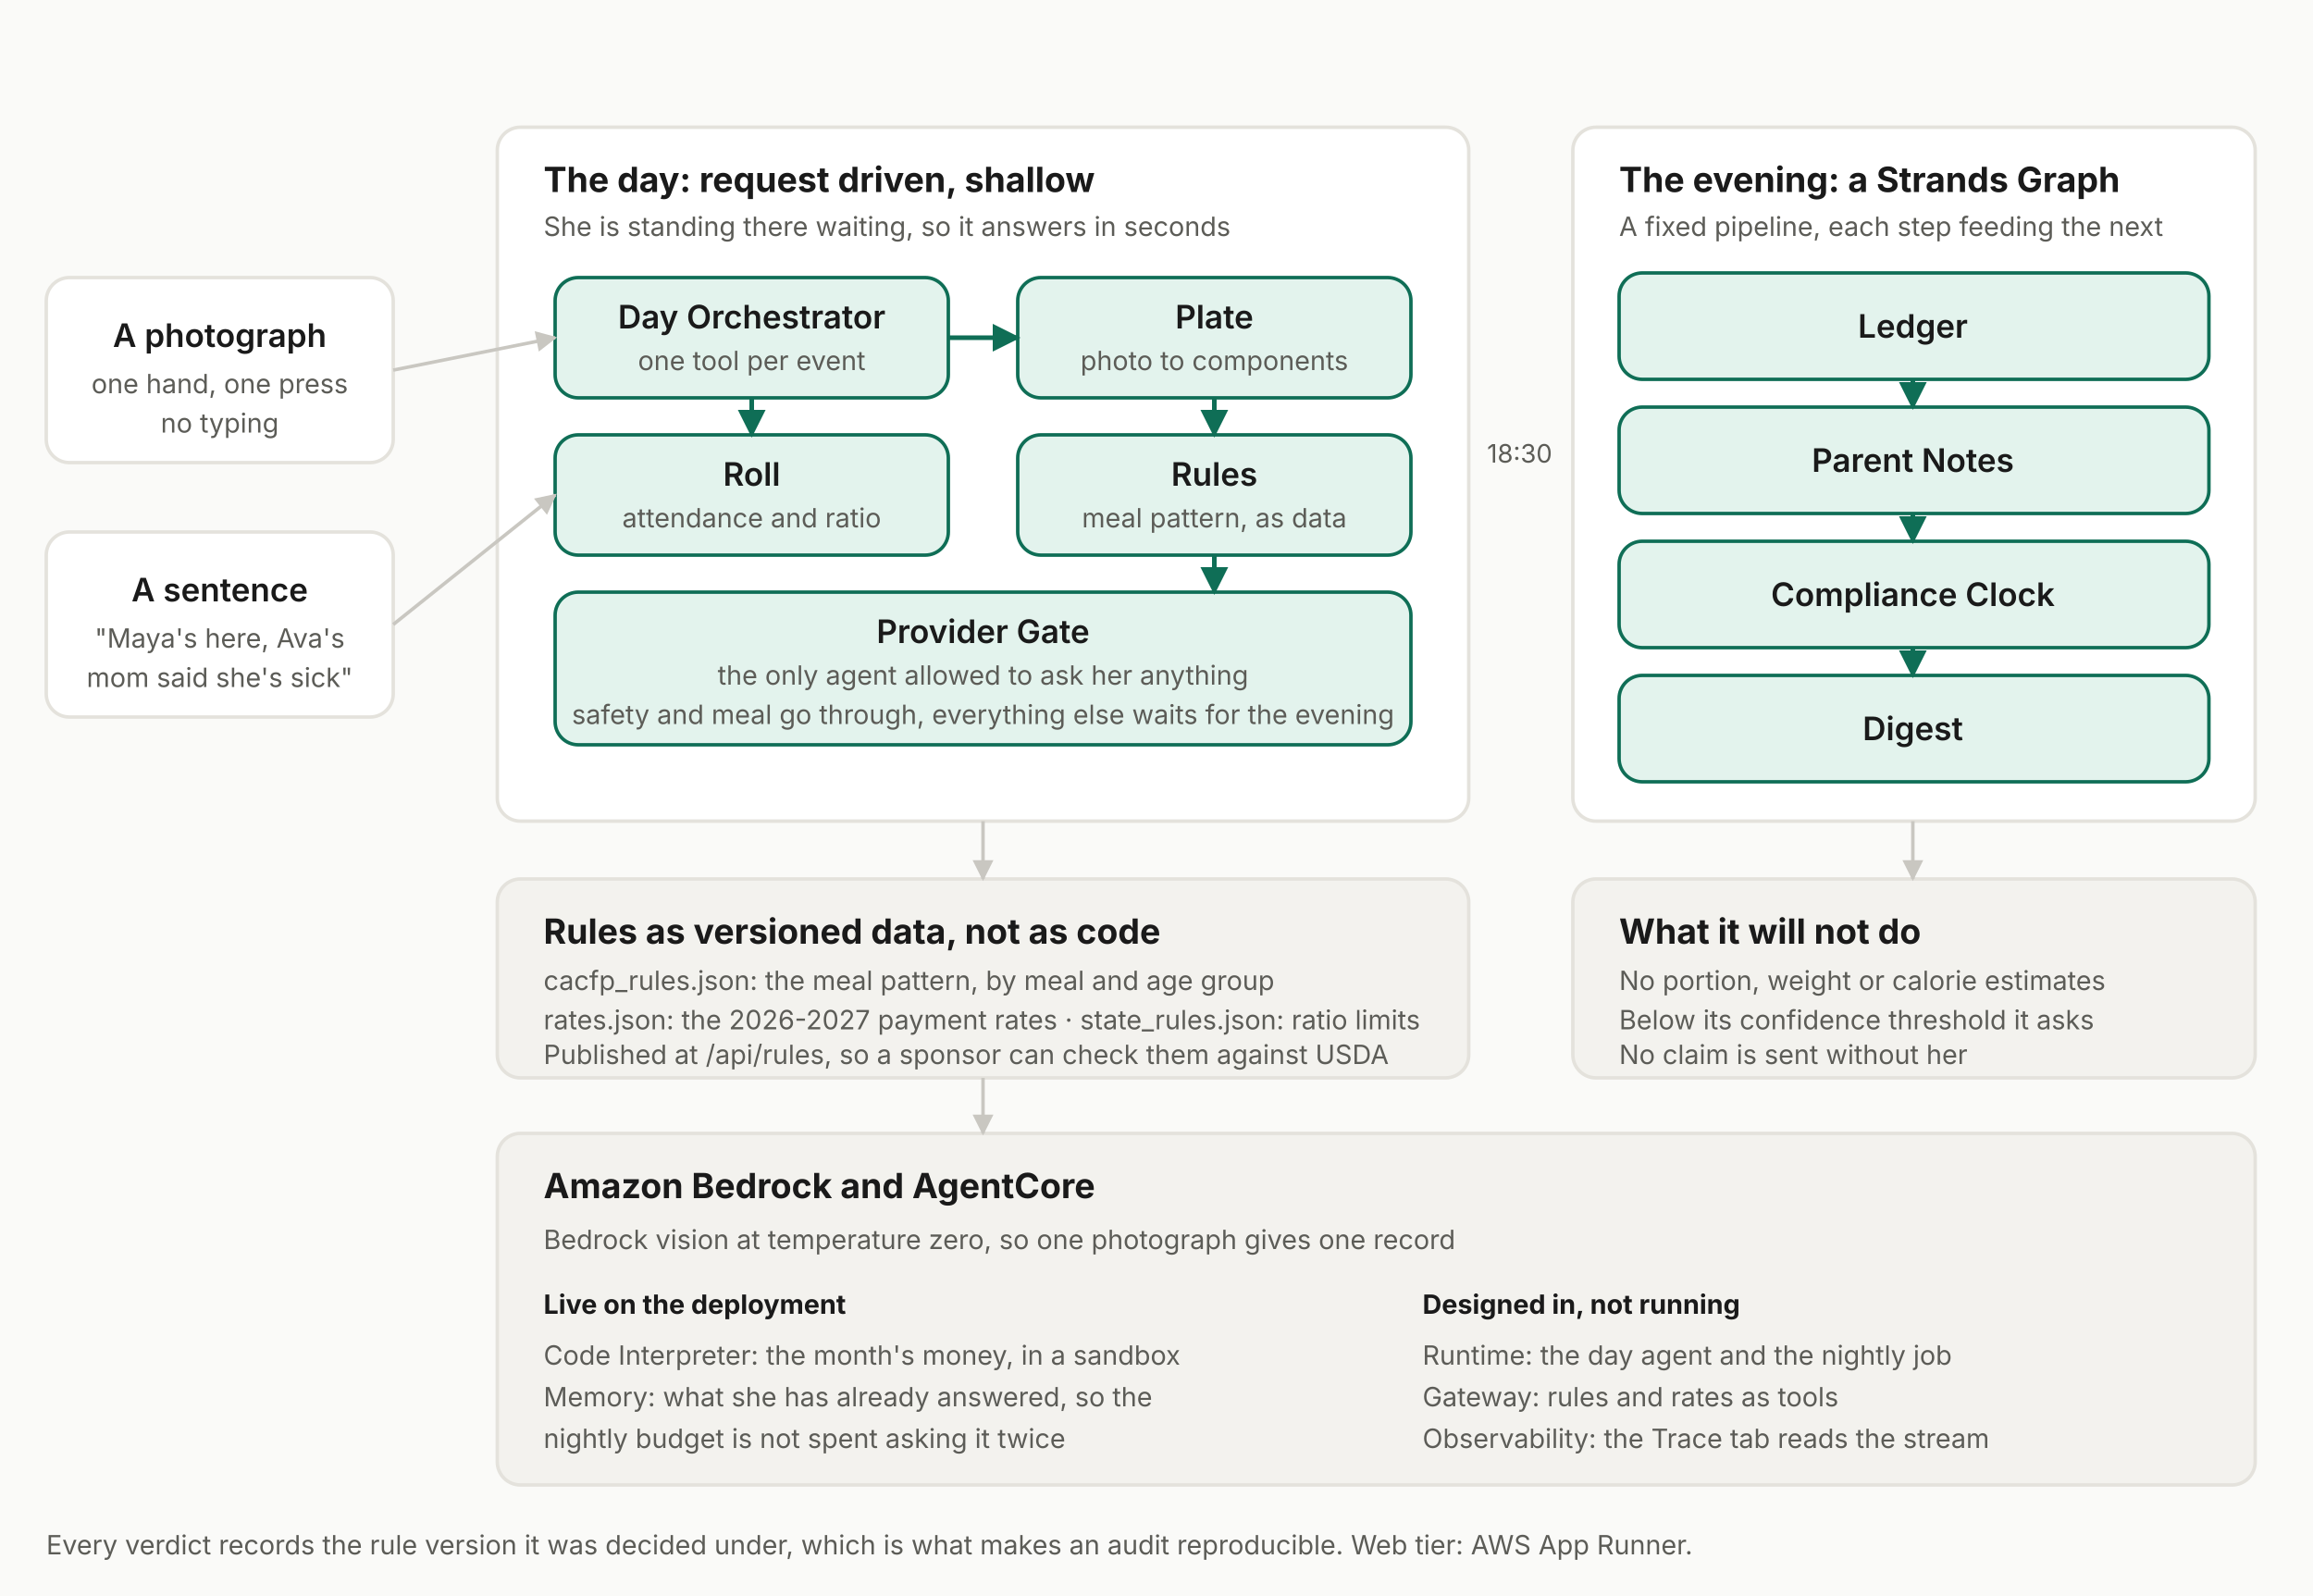
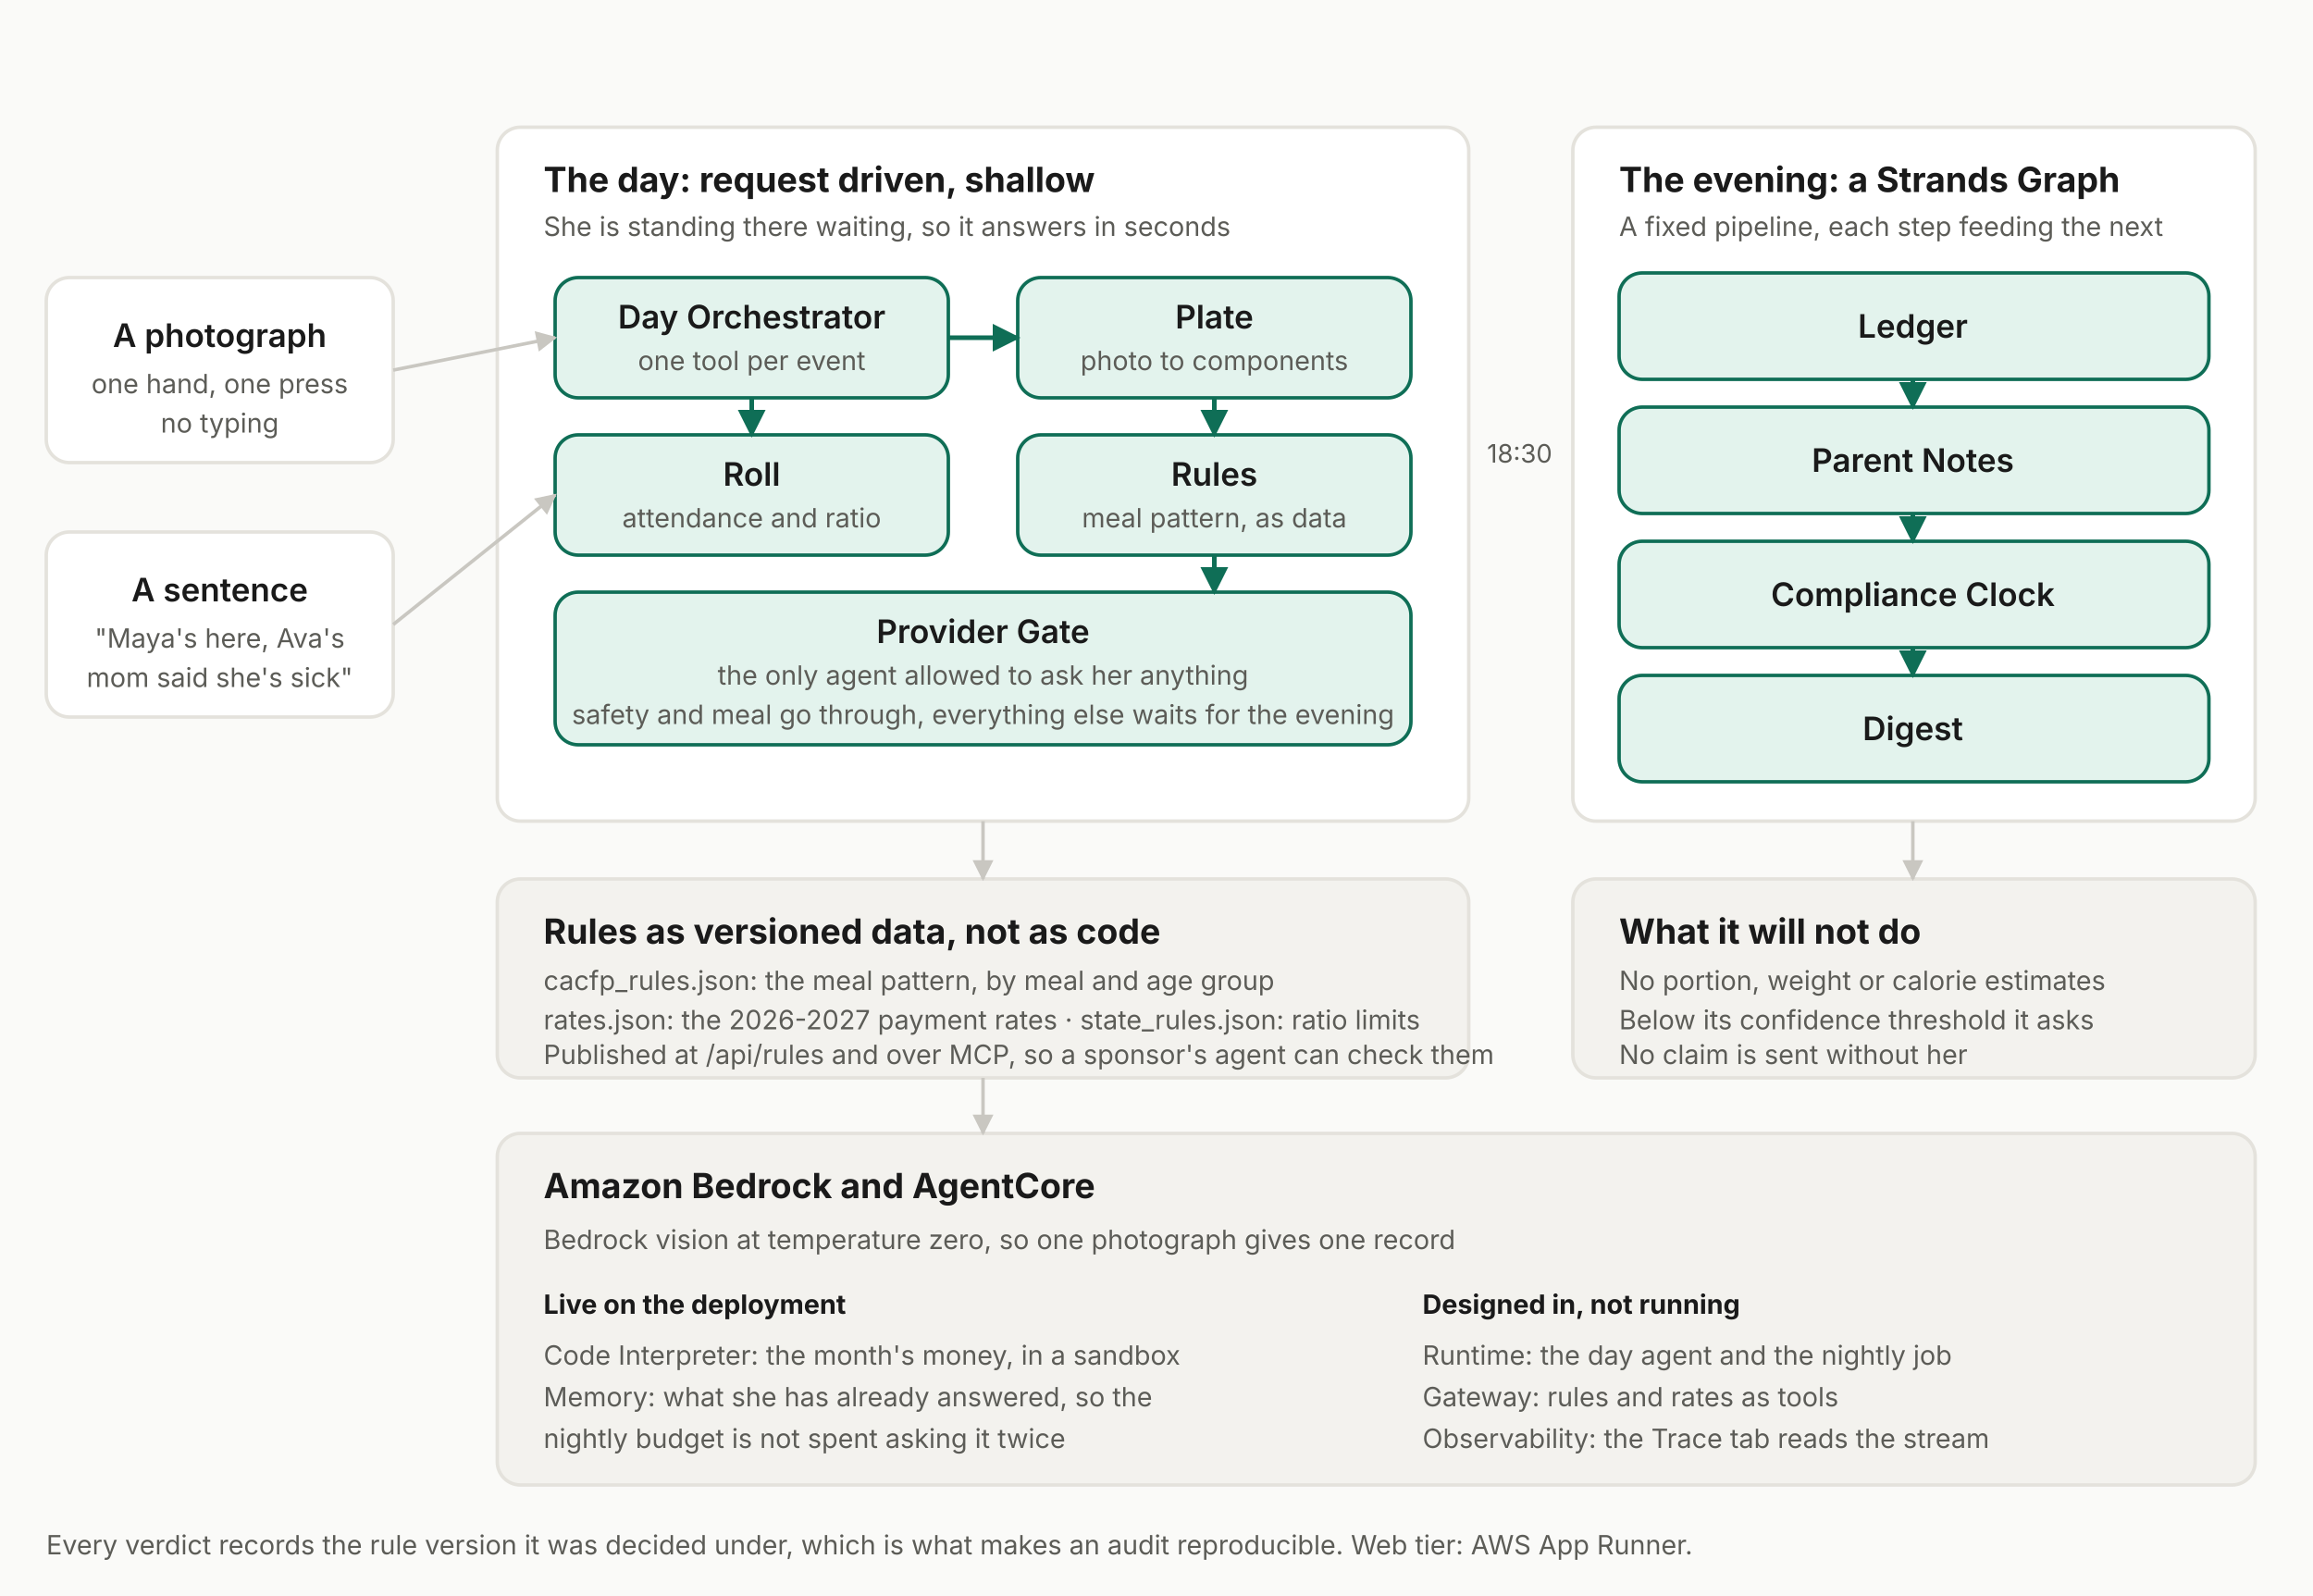
<svg xmlns="http://www.w3.org/2000/svg" viewBox="0 0 1000 690" role="img" aria-labelledby="arch-title arch-desc" font-family="Inter, system-ui, sans-serif">
  <style>
    /* Rendered standalone in a README and inside an img tag, where the page's CSS variables never
       reach it, so every colour has to stand on its own. */
    .bg { fill: #FAFAF8; }
    .box { fill: #fff; stroke: #E4E2DC; stroke-width: 1.5; rx: 10; }
    .agent { fill: #E3F3ED; stroke: #0F6E56; stroke-width: 1.5; rx: 10; }
    .svc { fill: #F3F2EE; stroke: #E4E2DC; stroke-width: 1.5; rx: 10; }
    .t { fill: #1A1A1A; font-size: 14px; font-weight: 600; }
    .s { fill: #5C5C57; font-size: 11.5px; }
    .lbl { fill: #5C5C57; font-size: 11px; }
    .hdr { fill: #1A1A1A; font-size: 15px; font-weight: 700; }
    .tag { fill: #1A1A1A; font-size: 11.5px; font-weight: 700; }
    .flow { stroke: #0F6E56; stroke-width: 2; fill: none; }
    .thin { stroke: #C9C7C1; stroke-width: 1.5; fill: none; }
  </style>
  <defs>
    <marker id="a" viewBox="0 0 10 10" refX="9" refY="5" markerWidth="6" markerHeight="6" orient="auto-start-reverse">
      <path d="M 0 0 L 10 5 L 0 10 z" fill="#0F6E56" />
    </marker>
    <marker id="b" viewBox="0 0 10 10" refX="9" refY="5" markerWidth="6" markerHeight="6" orient="auto-start-reverse">
      <path d="M 0 0 L 10 5 L 0 10 z" fill="#C9C7C1" />
    </marker>
  </defs>
  <rect class="bg" x="0" y="0" width="1000" height="690" />
  <rect class="box" x="20" y="120" width="150" height="80" />
  <text class="t" x="95" y="150" text-anchor="middle">A photograph</text>
  <text class="s" x="95" y="170" text-anchor="middle">one hand, one press</text>
  <text class="s" x="95" y="187" text-anchor="middle">no typing</text>
  <rect class="box" x="20" y="230" width="150" height="80" />
  <text class="t" x="95" y="260" text-anchor="middle">A sentence</text>
  <text class="s" x="95" y="280" text-anchor="middle">"Maya's here, Ava's</text>
  <text class="s" x="95" y="297" text-anchor="middle">mom said she's sick"</text>
  <rect class="box" x="215" y="55" width="420" height="300" />
  <text class="hdr" x="235" y="83">The day: request driven, shallow</text>
  <text class="s" x="235" y="102">She is standing there waiting, so it answers in seconds</text>
  <rect class="agent" x="240" y="120" width="170" height="52" />
  <text class="t" x="325" y="142" text-anchor="middle">Day Orchestrator</text>
  <text class="s" x="325" y="160" text-anchor="middle">one tool per event</text>
  <rect class="agent" x="440" y="120" width="170" height="52" />
  <text class="t" x="525" y="142" text-anchor="middle">Plate</text>
  <text class="s" x="525" y="160" text-anchor="middle">photo to components</text>
  <rect class="agent" x="440" y="188" width="170" height="52" />
  <text class="t" x="525" y="210" text-anchor="middle">Rules</text>
  <text class="s" x="525" y="228" text-anchor="middle">meal pattern, as data</text>
  <rect class="agent" x="240" y="188" width="170" height="52" />
  <text class="t" x="325" y="210" text-anchor="middle">Roll</text>
  <text class="s" x="325" y="228" text-anchor="middle">attendance and ratio</text>
  <rect class="agent" x="240" y="256" width="370" height="66" />
  <text class="t" x="425" y="278" text-anchor="middle">Provider Gate</text>
  <text class="s" x="425" y="296" text-anchor="middle">the only agent allowed to ask her anything</text>
  <text class="s" x="425" y="313" text-anchor="middle">safety and meal go through, everything else waits for the evening</text>
  <path class="flow" d="M410 146 L440 146" marker-end="url(#a)" />
  <path class="flow" d="M525 172 L525 188" marker-end="url(#a)" />
  <path class="flow" d="M325 172 L325 188" marker-end="url(#a)" />
  <path class="thin" d="M170 160 L240 146" marker-end="url(#b)" />
  <path class="thin" d="M170 270 L240 214" marker-end="url(#b)" />
  <path class="flow" d="M525 240 L525 256" marker-end="url(#a)" />
  <rect class="box" x="680" y="55" width="295" height="300" />
  <text class="hdr" x="700" y="83">The evening: a Strands Graph</text>
  <text class="s" x="700" y="102">A fixed pipeline, each step feeding the next</text>
  <rect class="agent" x="700" y="118" width="255" height="46" />
  <text class="t" x="827" y="146" text-anchor="middle">Ledger</text>
  <rect class="agent" x="700" y="176" width="255" height="46" />
  <text class="t" x="827" y="204" text-anchor="middle">Parent Notes</text>
  <rect class="agent" x="700" y="234" width="255" height="46" />
  <text class="t" x="827" y="262" text-anchor="middle">Compliance Clock</text>
  <rect class="agent" x="700" y="292" width="255" height="46" />
  <text class="t" x="827" y="320" text-anchor="middle">Digest</text>
  <path class="flow" d="M827 164 L827 176" marker-end="url(#a)" />
  <path class="flow" d="M827 222 L827 234" marker-end="url(#a)" />
  <path class="flow" d="M827 280 L827 292" marker-end="url(#a)" />
  <text class="lbl" x="657" y="200" text-anchor="middle">18:30</text>
  <rect class="svc" x="215" y="380" width="420" height="86" />
  <text class="hdr" x="235" y="408">Rules as versioned data, not as code</text>
  <text class="s" x="235" y="428">cacfp_rules.json: the meal pattern, by meal and age group</text>
  <text class="s" x="235" y="445">rates.json: the 2026-2027 payment rates · state_rules.json: ratio limits</text>
-   <text class="s" x="235" y="460">Published at /api/rules, so a sponsor can check them against USDA</text>
+   <text class="s" x="235" y="460">Published at /api/rules and over MCP, so a sponsor's agent can check them</text>
  <rect class="svc" x="680" y="380" width="295" height="86" />
  <text class="hdr" x="700" y="408">What it will not do</text>
  <text class="s" x="700" y="428">No portion, weight or calorie estimates</text>
  <text class="s" x="700" y="445">Below its confidence threshold it asks</text>
  <text class="s" x="700" y="460">No claim is sent without her</text>
  <rect class="svc" x="215" y="490" width="760" height="152" />
  <text class="hdr" x="235" y="518">Amazon Bedrock and AgentCore</text>
  <text class="s" x="235" y="540">Bedrock vision at temperature zero, so one photograph gives one record</text>
  <text class="tag" x="235" y="568">Live on the deployment</text>
  <text class="s" x="235" y="590">Code Interpreter: the month's money, in a sandbox</text>
  <text class="s" x="235" y="608">Memory: what she has already answered, so the</text>
  <text class="s" x="235" y="626">nightly budget is not spent asking it twice</text>
  <text class="tag" x="615" y="568">Designed in, not running</text>
  <text class="s" x="615" y="590">Runtime: the day agent and the nightly job</text>
  <text class="s" x="615" y="608">Gateway: rules and rates as tools</text>
  <text class="s" x="615" y="626">Observability: the Trace tab reads the stream</text>
  <path class="thin" d="M425 355 L425 380" marker-end="url(#b)" />
  <path class="thin" d="M827 355 L827 380" marker-end="url(#b)" />
  <path class="thin" d="M425 466 L425 490" marker-end="url(#b)" />
  <text class="s" x="20" y="672">Every verdict records the rule version it was decided under, which is what makes an audit reproducible. Web tier: AWS App Runner.</text>
</svg>
